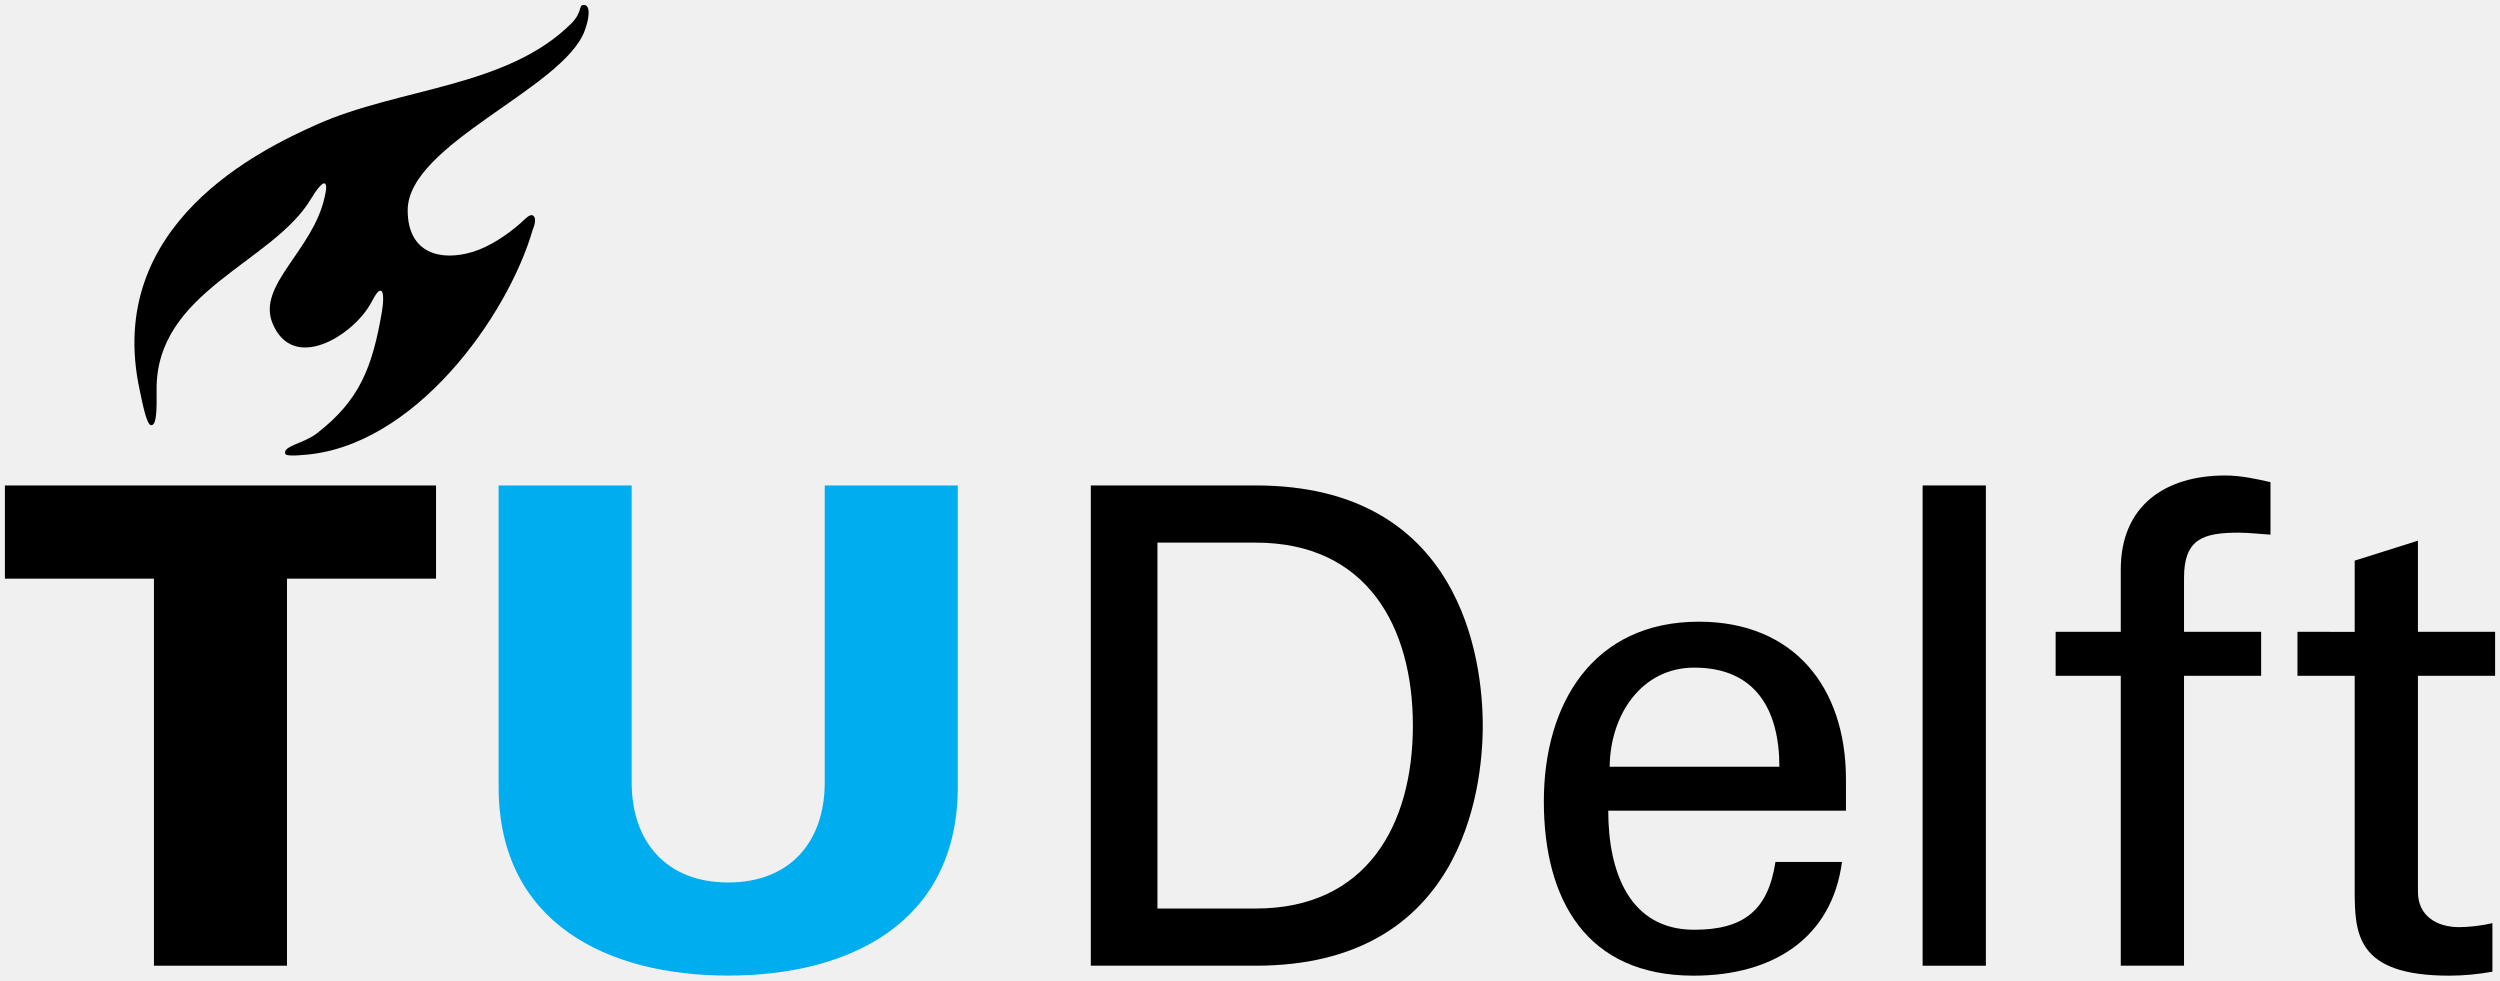
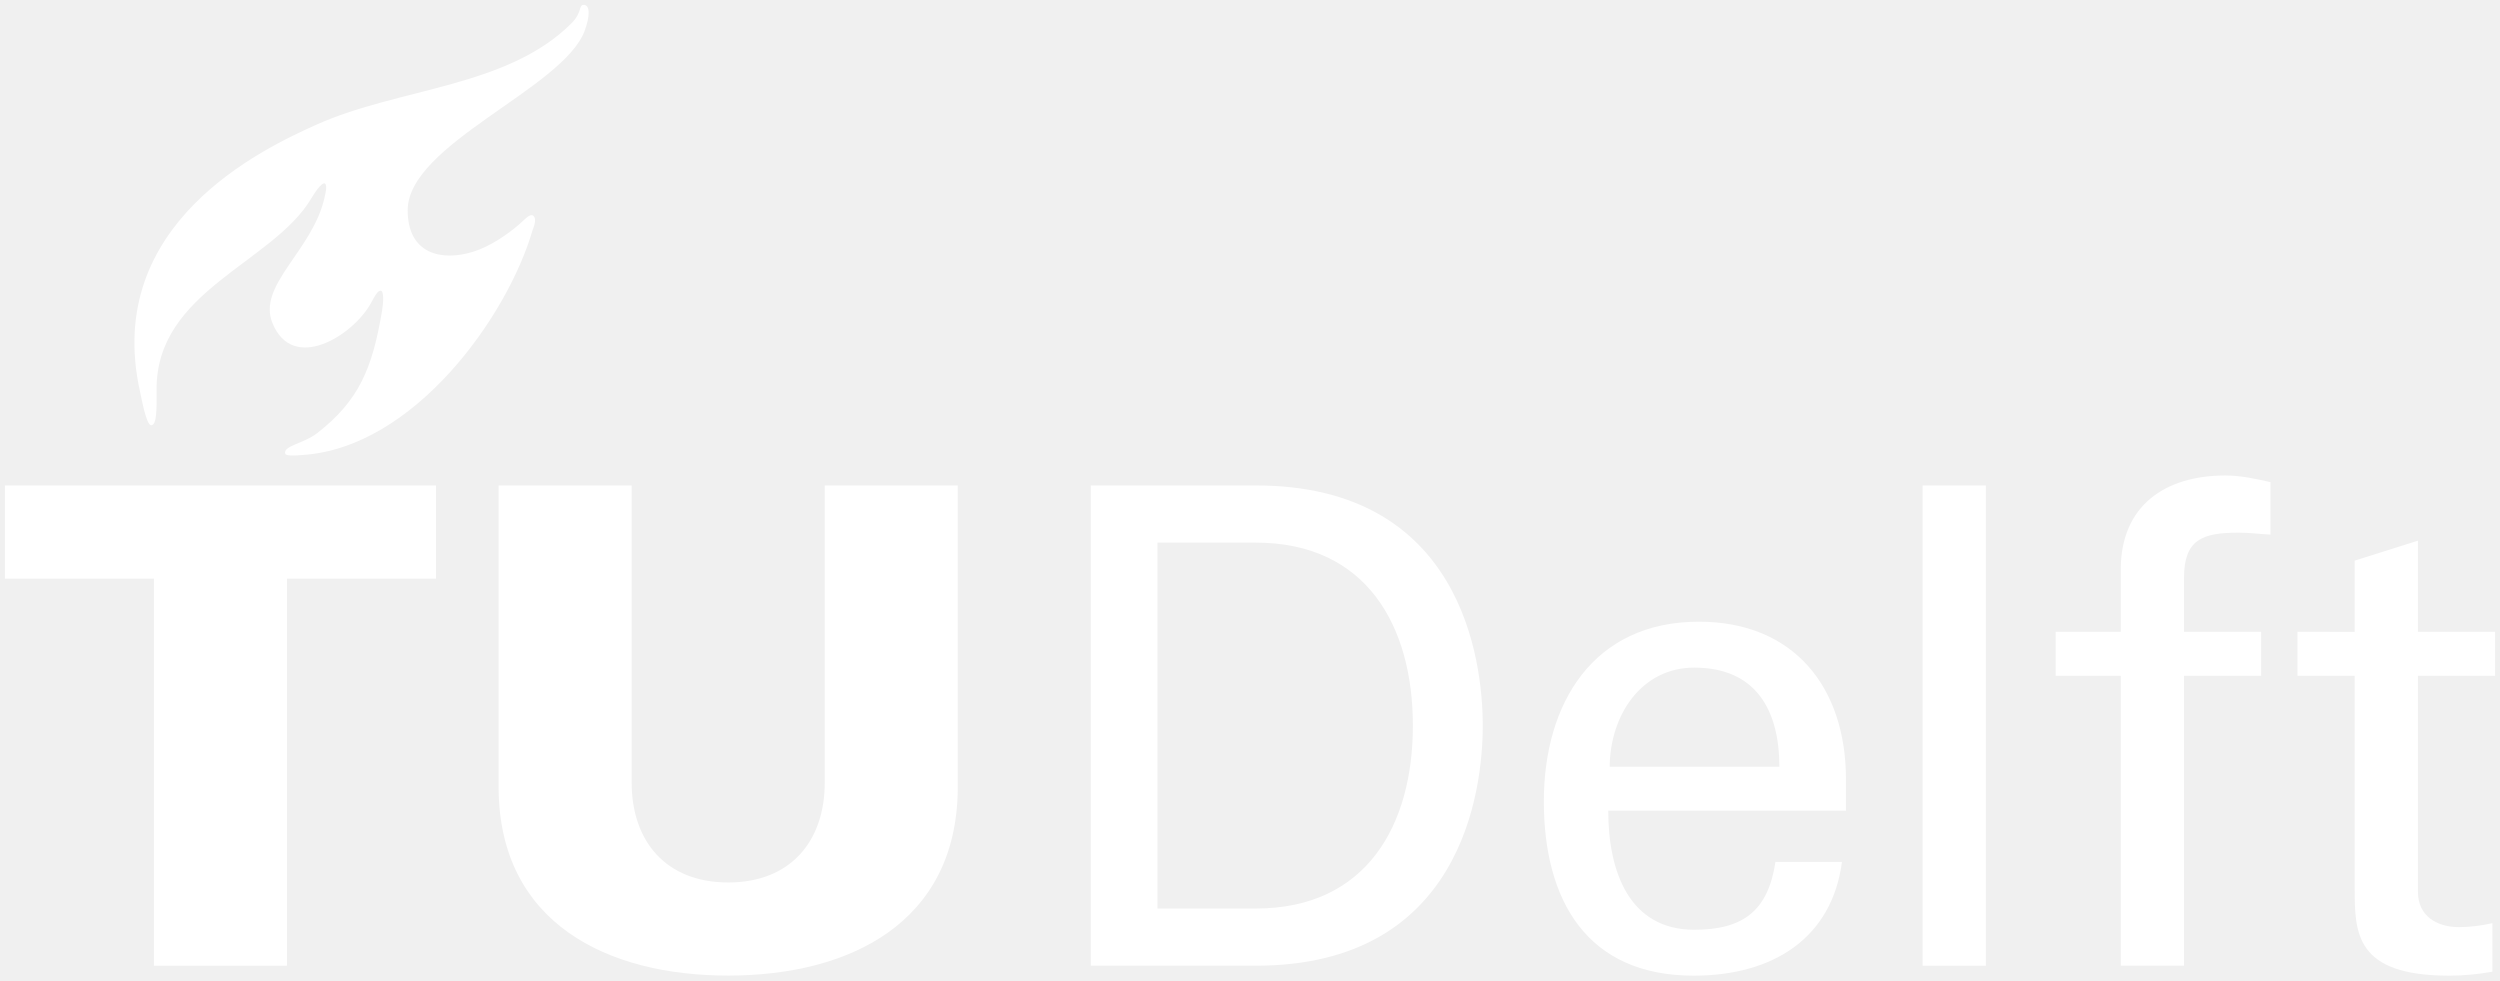
<svg xmlns="http://www.w3.org/2000/svg" version="1.1" width="510.019" height="200.043" id="svg3149">
  <defs id="defs3151" />
  <g transform="translate(-125.9907,-413.3407)" id="layer1">
    <g transform="matrix(1.25,0,0,-1.25,-22.0475,1058.543)" id="g3165">
      <g transform="matrix(4.096309,0,0,4.096309,237.2776,372.1374)" id="g3315">
-         <path d="m 0,0 c 2.492,0 3.846,1.654 3.846,3.976 l 0,11.842 5.3,0 0,-12.106 C 9.094,-1.618 4.825,-3.71 0,-3.71 c -4.825,0 -9.094,2.092 -9.147,7.422 l 0,12.106 5.301,0 0,-11.842 C -3.846,1.654 -2.492,0 0,0" id="path3317" style="fill:#00aeef;fill-opacity:1;fill-rule:nonzero;stroke:none" />
+         <path d="m 0,0 c 2.492,0 3.846,1.654 3.846,3.976 l 0,11.842 5.3,0 0,-12.106 C 9.094,-1.618 4.825,-3.71 0,-3.71 c -4.825,0 -9.094,2.092 -9.147,7.422 l 0,12.106 5.301,0 0,-11.842 C -3.846,1.654 -2.492,0 0,0" id="path3317" style="fill:#ffffff;fill-opacity:1;fill-rule:nonzero;stroke:none" />
      </g>
      <g transform="matrix(4.096309,0,0,4.096309,381.1399,391.0214)" id="g3319">
-         <path d="M 0,0 C 0.018,2.075 1.274,3.95 3.37,3.95 5.808,3.95 6.761,2.279 6.761,0 L 0,0 z m 9.414,-1.75 0,1.247 c 0,3.684 -2.086,6.283 -5.86,6.283 -4.214,0 -6.177,-3.261 -6.177,-7.158 0,-3.924 1.698,-6.945 5.966,-6.945 3.181,0 5.514,1.509 5.912,4.532 l -2.65,0 C 6.312,-5.726 5.332,-6.494 3.37,-6.494 c -2.573,0 -3.427,2.288 -3.427,4.744 l 9.471,0 z" id="path3321" style="fill:#000000;fill-opacity:1;fill-rule:nonzero;stroke:none" />
+         <path d="M 0,0 C 0.018,2.075 1.274,3.95 3.37,3.95 5.808,3.95 6.761,2.279 6.761,0 L 0,0 z m 9.414,-1.75 0,1.247 c 0,3.684 -2.086,6.283 -5.86,6.283 -4.214,0 -6.177,-3.261 -6.177,-7.158 0,-3.924 1.698,-6.945 5.966,-6.945 3.181,0 5.514,1.509 5.912,4.532 l -2.65,0 C 6.312,-5.726 5.332,-6.494 3.37,-6.494 c -2.573,0 -3.427,2.288 -3.427,4.744 l 9.471,0 z" id="path3321" style="fill:#ffffff;fill-opacity:1;fill-rule:nonzero;stroke:none" />
      </g>
-       <path d="m 442.537,436.932 -10.323,0 0,-78.383 10.323,0 0,78.383 z" id="path3323" style="fill:#000000;fill-opacity:1;fill-rule:nonzero;stroke:none" />
+       <path d="m 442.537,436.932 -10.323,0 0,-78.383 10.323,0 0,78.383 z" id="path3323" style="fill:#ffffff;fill-opacity:1;fill-rule:nonzero;stroke:none" />
      <g transform="matrix(4.096309,0,0,4.096309,143.5544,358.554)" id="g3325">
-         <path d="m 0,0 5.301,0 0,15.421 5.938,0 0,3.712 -17.177,0 0,-3.712 5.938,0 L 0,0 z" id="path3327" style="fill:#000000;fill-opacity:1;fill-rule:nonzero;stroke:none" />
+         <path d="m 0,0 5.301,0 0,15.421 5.938,0 0,3.712 -17.177,0 0,-3.712 5.938,0 L 0,0 z" id="path3327" style="fill:#ffffff;fill-opacity:1;fill-rule:nonzero;stroke:none" />
      </g>
      <g transform="matrix(4.096309,0,0,4.096309,195.7123,475.094)" id="g3329">
-         <path d="M 0,0 C -1.292,-0.406 -2.626,-0.081 -2.623,1.649 -2.621,4.285 3.57,6.495 4.428,8.798 4.641,9.372 4.654,9.845 4.379,9.83 4.182,9.819 4.336,9.533 3.903,9.098 1.338,6.533 -2.958,6.537 -6.255,5.06 c -2.162,-0.971 -8.498,-3.952 -7.04,-10.603 0.07,-0.315 0.258,-1.374 0.452,-1.374 0.224,0 0.222,0.629 0.216,1.393 -0.048,3.96 4.641,5.064 6.167,7.651 0.182,0.31 0.498,0.744 0.573,0.542 0.036,-0.097 0.013,-0.241 -0.049,-0.516 -0.478,-2.126 -2.701,-3.491 -2.071,-5.01 0.816,-1.973 3.174,-0.502 3.897,0.766 0.194,0.349 0.303,0.572 0.433,0.527 0.097,-0.034 0.094,-0.435 0.033,-0.795 -0.387,-2.288 -0.913,-3.573 -2.588,-4.875 -0.535,-0.417 -1.378,-0.504 -1.267,-0.824 0.028,-0.083 0.391,-0.074 0.68,-0.045 C -2.36,-7.818 1.37,-2.56 2.358,0.874 2.461,1.116 2.493,1.343 2.383,1.428 2.249,1.532 2.053,1.293 1.854,1.117 1.344,0.669 0.645,0.203 0,0" id="path3331" style="fill:#000000;fill-opacity:1;fill-rule:nonzero;stroke:none" />
+         <path d="M 0,0 C -1.292,-0.406 -2.626,-0.081 -2.623,1.649 -2.621,4.285 3.57,6.495 4.428,8.798 4.641,9.372 4.654,9.845 4.379,9.83 4.182,9.819 4.336,9.533 3.903,9.098 1.338,6.533 -2.958,6.537 -6.255,5.06 c -2.162,-0.971 -8.498,-3.952 -7.04,-10.603 0.07,-0.315 0.258,-1.374 0.452,-1.374 0.224,0 0.222,0.629 0.216,1.393 -0.048,3.96 4.641,5.064 6.167,7.651 0.182,0.31 0.498,0.744 0.573,0.542 0.036,-0.097 0.013,-0.241 -0.049,-0.516 -0.478,-2.126 -2.701,-3.491 -2.071,-5.01 0.816,-1.973 3.174,-0.502 3.897,0.766 0.194,0.349 0.303,0.572 0.433,0.527 0.097,-0.034 0.094,-0.435 0.033,-0.795 -0.387,-2.288 -0.913,-3.573 -2.588,-4.875 -0.535,-0.417 -1.378,-0.504 -1.267,-0.824 0.028,-0.083 0.391,-0.074 0.68,-0.045 C -2.36,-7.818 1.37,-2.56 2.358,0.874 2.461,1.116 2.493,1.343 2.383,1.428 2.249,1.532 2.053,1.293 1.854,1.117 1.344,0.669 0.645,0.203 0,0" id="path3331" style="fill:#ffffff;fill-opacity:1;fill-rule:nonzero;stroke:none" />
      </g>
      <g transform="matrix(4.096309,0,0,4.096309,474.8758,358.554)" id="g3333">
-         <path d="m 0,0 0,11.551 3.072,0 0,1.752 -3.072,0 0,2.148 c 0,1.538 0.74,1.802 2.174,1.802 0.422,0 0.847,-0.055 1.271,-0.078 l 0,2.091 c -0.59,0.134 -1.191,0.265 -1.803,0.265 -2.384,0 -4.162,-1.195 -4.162,-3.742 l 0,-2.486 -2.595,0 0,-1.752 2.595,0 L -2.52,0 0,0 z" id="path3335" style="fill:#000000;fill-opacity:1;fill-rule:nonzero;stroke:none" />
+         <path d="m 0,0 0,11.551 3.072,0 0,1.752 -3.072,0 0,2.148 c 0,1.538 0.74,1.802 2.174,1.802 0.422,0 0.847,-0.055 1.271,-0.078 l 0,2.091 c -0.59,0.134 -1.191,0.265 -1.803,0.265 -2.384,0 -4.162,-1.195 -4.162,-3.742 l 0,-2.486 -2.595,0 0,-1.752 2.595,0 L -2.52,0 0,0 z" id="path3335" style="fill:#ffffff;fill-opacity:1;fill-rule:nonzero;stroke:none" />
      </g>
      <g transform="matrix(4.096309,0,0,4.096309,493.3911,413.0472)" id="g3337">
-         <path d="m 0,0 0,-1.752 2.28,0 0,-8.478 c 0,-1.77 0.025,-3.47 3.766,-3.47 0.582,0 1.129,0.054 1.721,0.158 l 0,1.935 c -0.409,-0.099 -0.927,-0.16 -1.325,-0.16 -0.902,0 -1.642,0.453 -1.642,1.405 l 0,8.61 3.074,0 L 7.874,0 4.8,0 4.8,3.631 2.28,2.836 2.28,-0.002 0,0 z" id="path3339" style="fill:#000000;fill-opacity:1;fill-rule:nonzero;stroke:none" />
+         <path d="m 0,0 0,-1.752 2.28,0 0,-8.478 c 0,-1.77 0.025,-3.47 3.766,-3.47 0.582,0 1.129,0.054 1.721,0.158 l 0,1.935 c -0.409,-0.099 -0.927,-0.16 -1.325,-0.16 -0.902,0 -1.642,0.453 -1.642,1.405 l 0,8.61 3.074,0 L 7.874,0 4.8,0 4.8,3.631 2.28,2.836 2.28,-0.002 0,0 z" id="path3339" style="fill:#ffffff;fill-opacity:1;fill-rule:nonzero;stroke:none" />
      </g>
      <g transform="matrix(4.096309,0,0,4.096309,296.457,358.554)" id="g3341">
-         <path d="m 0,0 6.573,0 c 8.184,0 9.043,6.926 9.043,9.566 0,2.638 -0.859,9.568 -9.043,9.568 L 0,19.134 0,0 z m 2.655,16.856 3.919,0 c 4.423,0 6.258,-3.337 6.258,-7.29 0,-3.954 -1.835,-7.288 -6.258,-7.288 l -3.919,0 0,14.578 z" id="path3343" style="fill:#000000;fill-opacity:1;fill-rule:nonzero;stroke:none" />
+         <path d="m 0,0 6.573,0 c 8.184,0 9.043,6.926 9.043,9.566 0,2.638 -0.859,9.568 -9.043,9.568 L 0,19.134 0,0 z m 2.655,16.856 3.919,0 c 4.423,0 6.258,-3.337 6.258,-7.29 0,-3.954 -1.835,-7.288 -6.258,-7.288 l -3.919,0 0,14.578 z" id="path3343" style="fill:#ffffff;fill-opacity:1;fill-rule:nonzero;stroke:none" />
      </g>
    </g>
  </g>
</svg>
